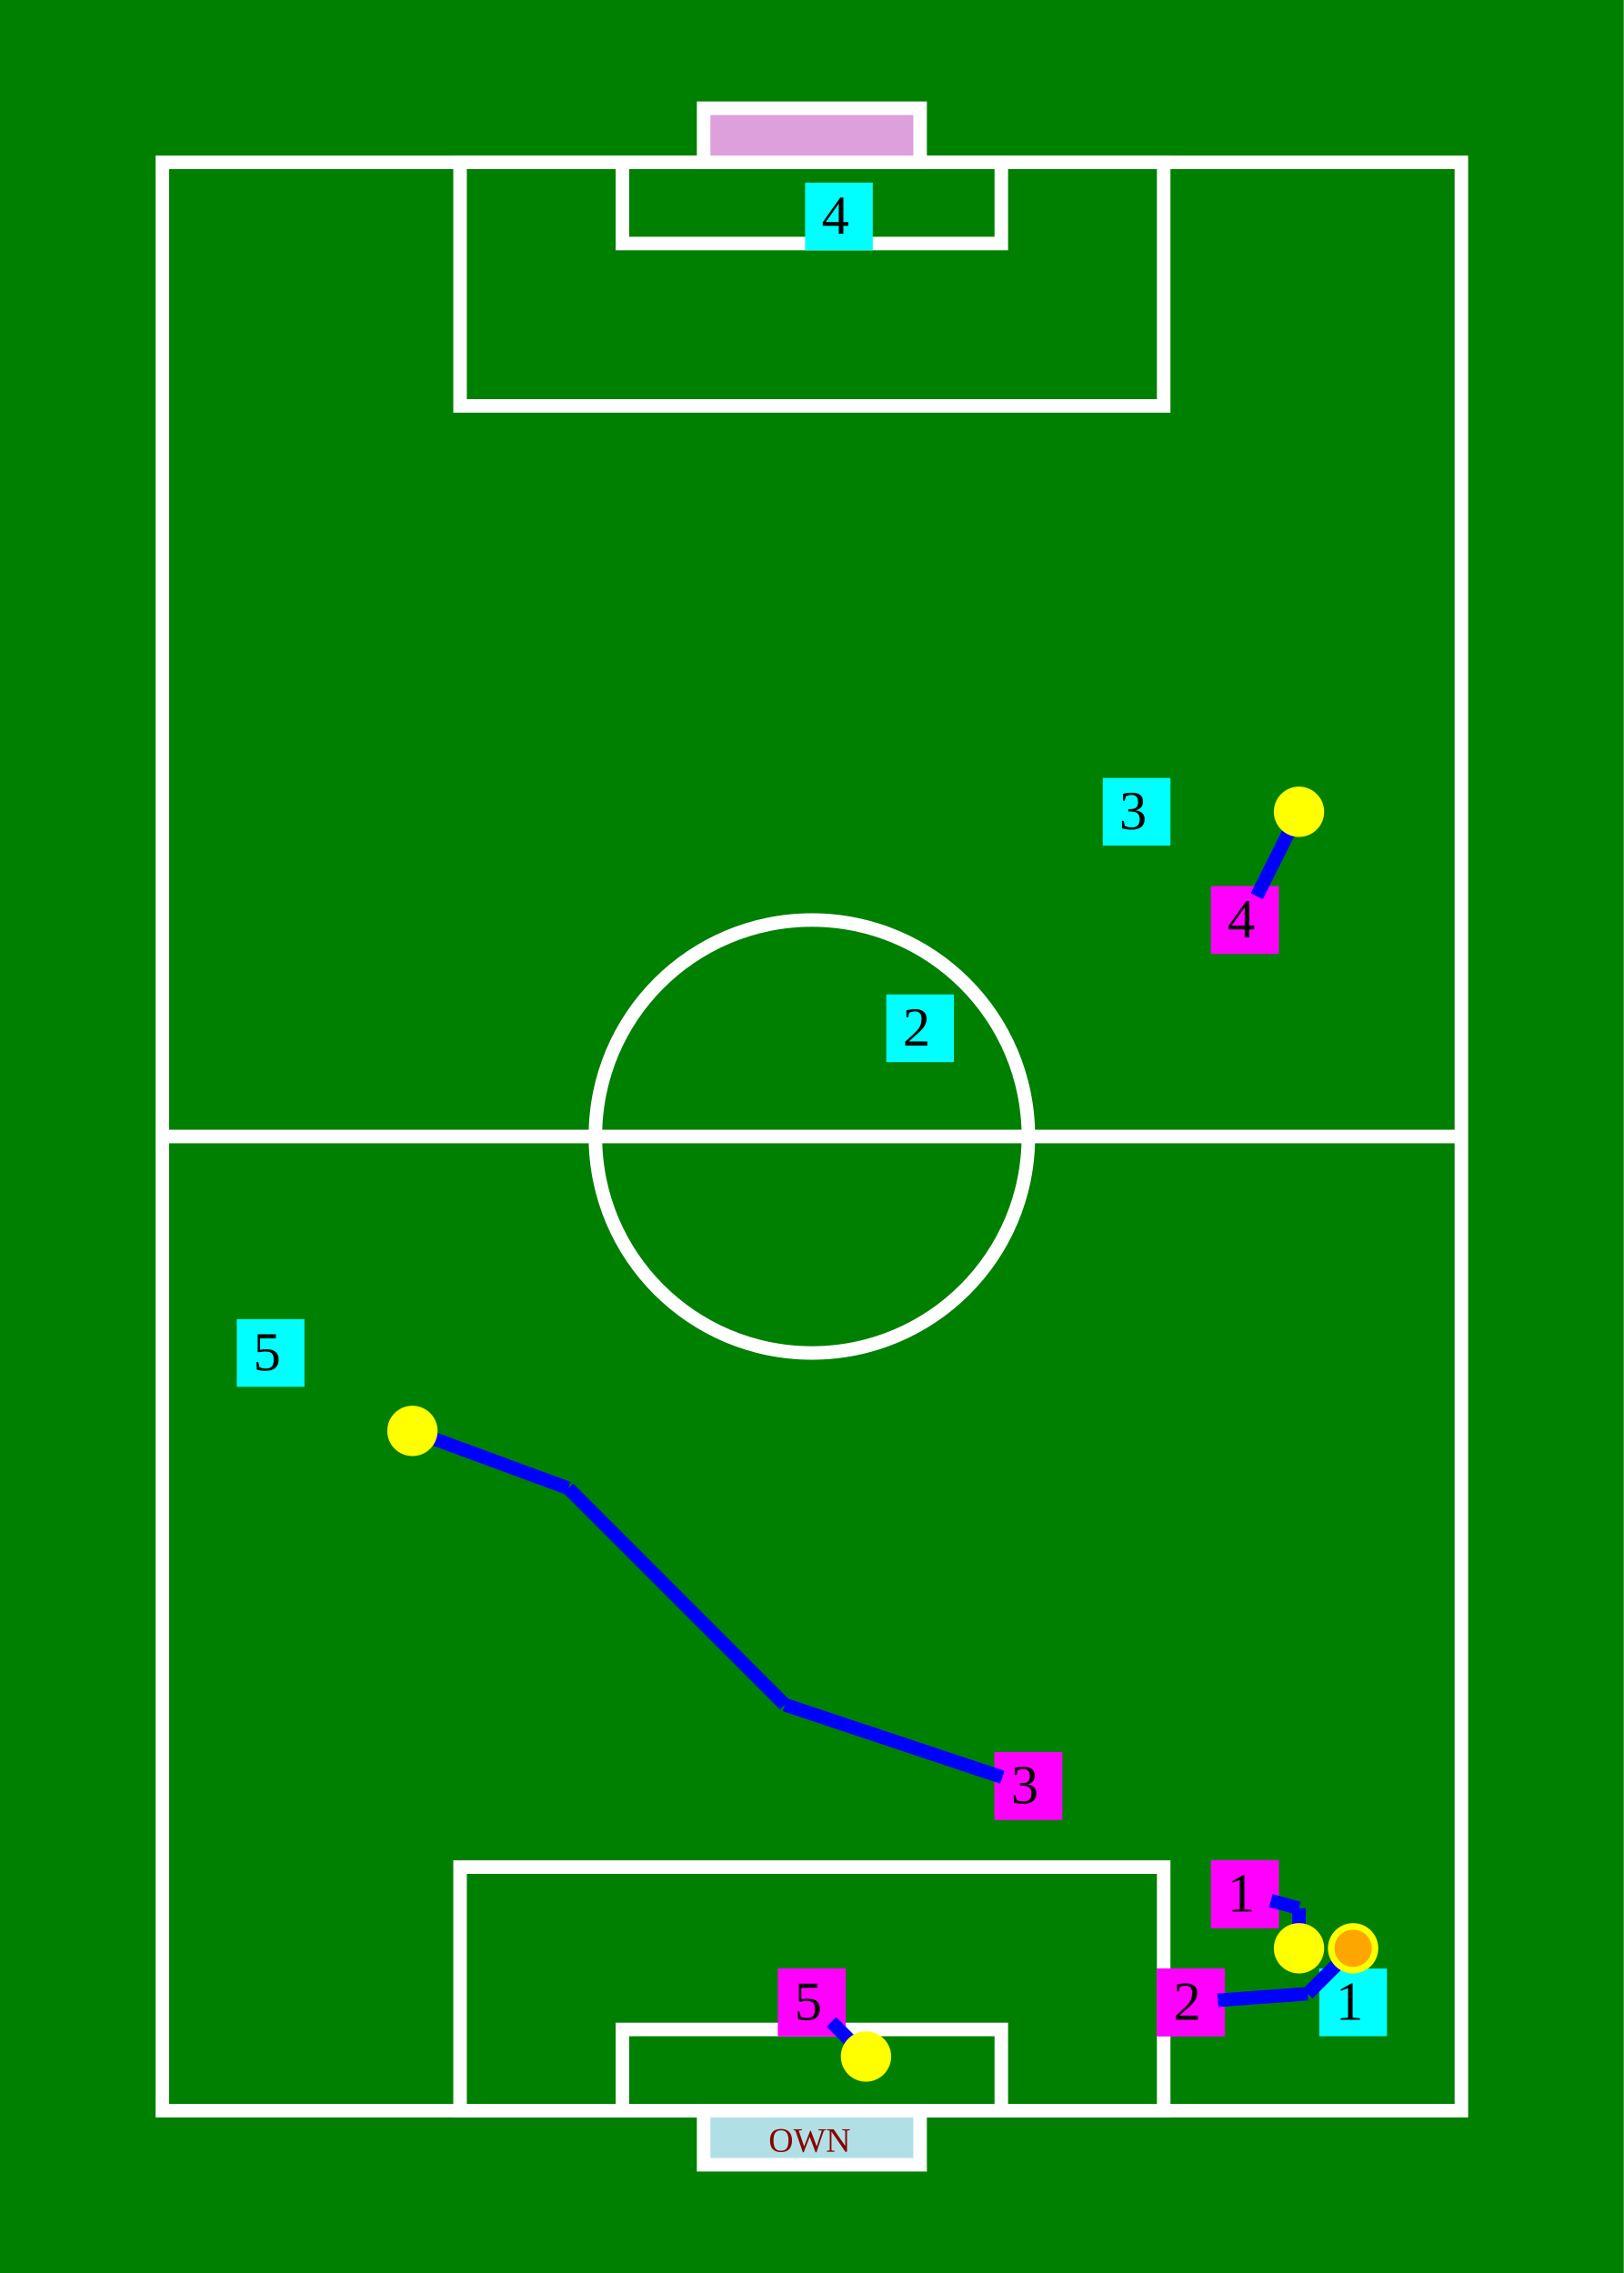
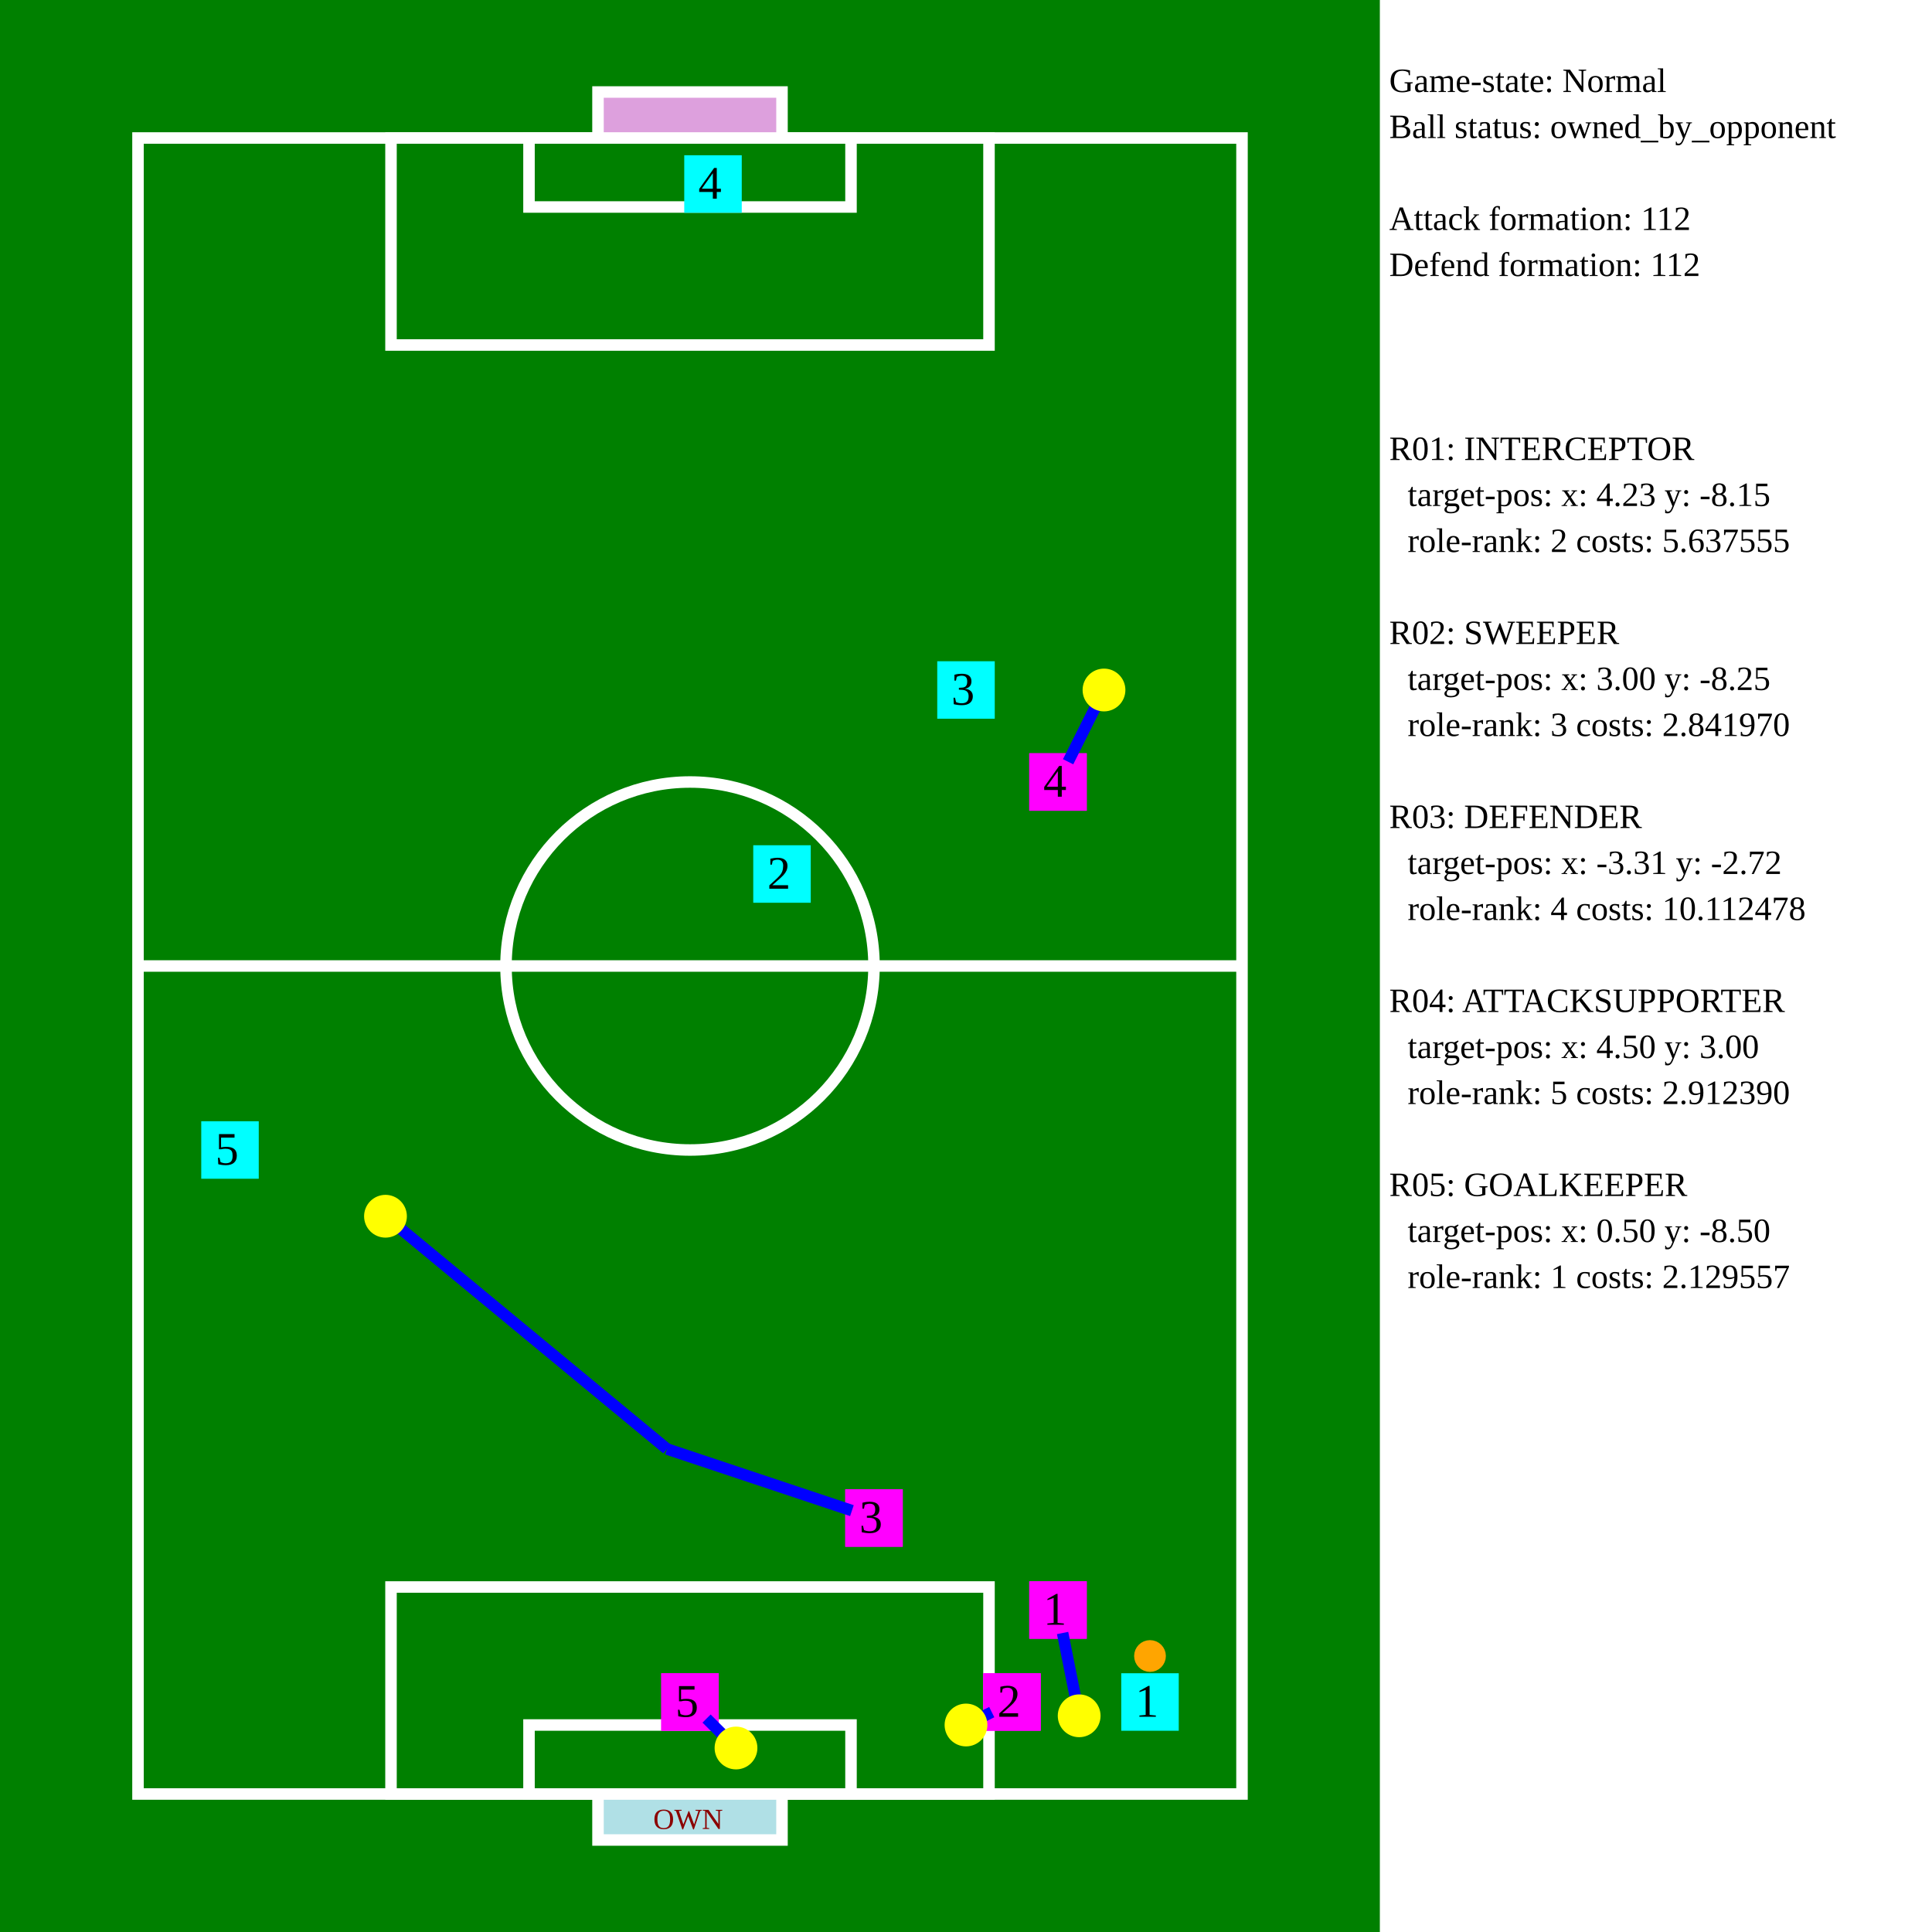
- <svg xmlns="http://www.w3.org/2000/svg" width="15.00cm" height="21.00cm" version="1.1">
+ <svg xmlns="http://www.w3.org/2000/svg" width="21.00cm" height="21.00cm" version="1.1">
  <rect x="0cm" y="0cm" width="15.00cm" height="21.00cm" fill="green" stroke-width="0.02cm" />
+   <rect x="15.00cm" y="0cm" width="6.00cm" height="21.00cm" fill="white" stroke-width="0.02cm" />
+   <text x="15.10cm" y="1.00cm" font-size="14" font-weight-absolute="bold" fill="black">Game-state: Normal</text>
+   <text x="15.10cm" y="1.50cm" font-size="14" font-weight-absolute="bold" fill="black">Ball status: owned_by_opponent</text>
+   <text x="15.10cm" y="2.50cm" font-size="14" font-weight-absolute="bold" fill="black">Attack formation: 112</text>
+   <text x="15.10cm" y="3.00cm" font-size="14" font-weight-absolute="bold" fill="black">Defend formation: 112</text>
+   <text x="15.10cm" y="5.00cm" font-size="14" font-weight-absolute="bold" fill="black">R01: INTERCEPTOR</text>
+   <text x="15.30cm" y="5.50cm" font-size="14" font-weight-absolute="bold" fill="black">target-pos: x: 4.23 y: -8.15</text>
+   <text x="15.30cm" y="6.00cm" font-size="14" font-weight-absolute="bold" fill="black">role-rank: 2 costs: 5.637555</text>
+   <text x="15.10cm" y="7.00cm" font-size="14" font-weight-absolute="bold" fill="black">R02: SWEEPER</text>
+   <text x="15.30cm" y="7.50cm" font-size="14" font-weight-absolute="bold" fill="black">target-pos: x: 3.00 y: -8.25</text>
+   <text x="15.30cm" y="8.00cm" font-size="14" font-weight-absolute="bold" fill="black">role-rank: 3 costs: 2.841970</text>
+   <text x="15.10cm" y="9.00cm" font-size="14" font-weight-absolute="bold" fill="black">R03: DEFENDER</text>
+   <text x="15.30cm" y="9.50cm" font-size="14" font-weight-absolute="bold" fill="black">target-pos: x: -3.31 y: -2.72</text>
+   <text x="15.30cm" y="10.00cm" font-size="14" font-weight-absolute="bold" fill="black">role-rank: 4 costs: 10.112478</text>
+   <text x="15.10cm" y="11.00cm" font-size="14" font-weight-absolute="bold" fill="black">R04: ATTACKSUPPORTER</text>
+   <text x="15.30cm" y="11.50cm" font-size="14" font-weight-absolute="bold" fill="black">target-pos: x: 4.50 y: 3.00</text>
+   <text x="15.30cm" y="12.00cm" font-size="14" font-weight-absolute="bold" fill="black">role-rank: 5 costs: 2.912390</text>
+   <text x="15.10cm" y="13.00cm" font-size="14" font-weight-absolute="bold" fill="black">R05: GOALKEEPER</text>
+   <text x="15.30cm" y="13.50cm" font-size="14" font-weight-absolute="bold" fill="black">target-pos: x: 0.50 y: -8.50</text>
+   <text x="15.30cm" y="14.00cm" font-size="14" font-weight-absolute="bold" fill="black">role-rank: 1 costs: 2.129557</text>
  <rect x="1.50cm" y="1.50cm" width="12.00cm" height="18.00cm" fill="none" stroke="white" stroke-width="0.125cm" />
  <line x1="1.50cm" y1="10.50cm" x2="13.50cm" y2="10.50cm" stroke-width="0.125cm" stroke="white" />
  <circle cx="7.50cm" cy="10.50cm" r="2.00cm" fill="none" stroke="white" stroke-width="0.125cm" />
  <rect x="4.25cm" y="1.50cm" width="6.50cm" height="2.25cm" fill="green" stroke="white" stroke-width="0.125cm" />
  <rect x="4.25cm" y="17.25cm" width="6.50cm" height="2.25cm" fill="green" stroke="white" stroke-width="0.125cm" />
  <rect x="5.75cm" y="1.50cm" width="3.50cm" height="0.75cm" fill="green" stroke="white" stroke-width="0.125cm" />
  <rect x="5.75cm" y="18.75cm" width="3.50cm" height="0.75cm" fill="green" stroke="white" stroke-width="0.125cm" />
  <rect x="6.50cm" y="1.00cm" width="2.00cm" height="0.50cm" fill="plum" stroke="white" stroke-width="0.125cm" />
  <rect x="6.50cm" y="19.50cm" width="2.00cm" height="0.50cm" fill="powderblue" stroke="white" stroke-width="0.125cm" />
  <text x="7.10cm" y="19.88cm" fill="darkred">OWN</text>
  <rect x="12.25cm" y="18.25cm" width="0.50cm" height="0.50cm" fill="cyan" stroke="cyan" stroke-width="0.125cm" />
  <text x="12.34cm" y="18.66cm" font-size="large" font-weight-absolute="bold" fill="black">1</text>
  <rect x="8.25cm" y="9.25cm" width="0.50cm" height="0.50cm" fill="cyan" stroke="cyan" stroke-width="0.125cm" />
  <text x="8.34cm" y="9.66cm" font-size="large" font-weight-absolute="bold" fill="black">2</text>
  <rect x="10.25cm" y="7.25cm" width="0.50cm" height="0.50cm" fill="cyan" stroke="cyan" stroke-width="0.125cm" />
  <text x="10.34cm" y="7.66cm" font-size="large" font-weight-absolute="bold" fill="black">3</text>
  <rect x="7.50cm" y="1.75cm" width="0.50cm" height="0.50cm" fill="cyan" stroke="cyan" stroke-width="0.125cm" />
  <text x="7.59cm" y="2.16cm" font-size="large" font-weight-absolute="bold" fill="black">4</text>
  <rect x="2.25cm" y="12.25cm" width="0.50cm" height="0.50cm" fill="cyan" stroke="cyan" stroke-width="0.125cm" />
  <text x="2.34cm" y="12.66cm" font-size="large" font-weight-absolute="bold" fill="black">5</text>
  <rect x="11.25cm" y="17.25cm" width="0.50cm" height="0.50cm" fill="magenta" stroke="magenta" stroke-width="0.125cm" />
  <rect x="10.75cm" y="18.25cm" width="0.50cm" height="0.50cm" fill="magenta" stroke="magenta" stroke-width="0.125cm" />
  <rect x="9.25cm" y="16.25cm" width="0.50cm" height="0.50cm" fill="magenta" stroke="magenta" stroke-width="0.125cm" />
  <rect x="11.25cm" y="8.25cm" width="0.50cm" height="0.50cm" fill="magenta" stroke="magenta" stroke-width="0.125cm" />
  <rect x="7.25cm" y="18.25cm" width="0.50cm" height="0.50cm" fill="magenta" stroke="magenta" stroke-width="0.125cm" />
  <rect x="11.25cm" y="17.25cm" width="0.50cm" height="0.50cm" fill="magenta" stroke="magenta" stroke-width="0.125cm" />
-   <line x1="11.74cm" y1="17.56cm" x2="12.00cm" y2="17.63cm" stroke-width="0.125cm" stroke="blue" />
-   <line x1="12.00cm" y1="17.63cm" x2="12.00cm" y2="18.00cm" stroke-width="0.125cm" stroke="blue" />
-   <circle cx="12.00cm" cy="18.00cm" r="0.17cm" fill="yellow" stroke="yellow" stroke-width="0.125cm" />
+   <line x1="11.55cm" y1="17.75cm" x2="11.73cm" y2="18.65cm" stroke-width="0.125cm" stroke="blue" />
+   <circle cx="11.73cm" cy="18.65cm" r="0.17cm" fill="yellow" stroke="yellow" stroke-width="0.125cm" />
  <rect x="10.75cm" y="18.25cm" width="0.50cm" height="0.50cm" fill="magenta" stroke="magenta" stroke-width="0.125cm" />
-   <line x1="11.25cm" y1="18.48cm" x2="12.08cm" y2="18.42cm" stroke-width="0.125cm" stroke="blue" />
-   <line x1="12.08cm" y1="18.42cm" x2="12.50cm" y2="18.00cm" stroke-width="0.125cm" stroke="blue" />
-   <circle cx="12.50cm" cy="18.00cm" r="0.17cm" fill="yellow" stroke="yellow" stroke-width="0.125cm" />
+   <line x1="10.78cm" y1="18.61cm" x2="10.50cm" y2="18.75cm" stroke-width="0.125cm" stroke="blue" />
+   <circle cx="10.50cm" cy="18.75cm" r="0.17cm" fill="yellow" stroke="yellow" stroke-width="0.125cm" />
  <rect x="9.25cm" y="16.25cm" width="0.50cm" height="0.50cm" fill="magenta" stroke="magenta" stroke-width="0.125cm" />
  <line x1="9.26cm" y1="16.42cm" x2="7.25cm" y2="15.75cm" stroke-width="0.125cm" stroke="blue" />
-   <line x1="7.25cm" y1="15.75cm" x2="5.25cm" y2="13.75cm" stroke-width="0.125cm" stroke="blue" />
-   <line x1="5.25cm" y1="13.75cm" x2="3.81cm" y2="13.22cm" stroke-width="0.125cm" stroke="blue" />
-   <circle cx="3.81cm" cy="13.22cm" r="0.17cm" fill="yellow" stroke="yellow" stroke-width="0.125cm" />
+   <line x1="7.25cm" y1="15.75cm" x2="4.19cm" y2="13.22cm" stroke-width="0.125cm" stroke="blue" />
+   <circle cx="4.19cm" cy="13.22cm" r="0.17cm" fill="yellow" stroke="yellow" stroke-width="0.125cm" />
  <rect x="11.25cm" y="8.25cm" width="0.50cm" height="0.50cm" fill="magenta" stroke="magenta" stroke-width="0.125cm" />
  <line x1="11.61cm" y1="8.28cm" x2="12.00cm" y2="7.50cm" stroke-width="0.125cm" stroke="blue" />
  <circle cx="12.00cm" cy="7.50cm" r="0.17cm" fill="yellow" stroke="yellow" stroke-width="0.125cm" />
  <rect x="7.25cm" y="18.25cm" width="0.50cm" height="0.50cm" fill="magenta" stroke="magenta" stroke-width="0.125cm" />
  <line x1="7.68cm" y1="18.68cm" x2="8.00cm" y2="19.00cm" stroke-width="0.125cm" stroke="blue" />
  <circle cx="8.00cm" cy="19.00cm" r="0.17cm" fill="yellow" stroke="yellow" stroke-width="0.125cm" />
  <text x="11.34cm" y="17.66cm" font-size="large" font-weight-absolute="bold" fill="black">1</text>
  <text x="10.84cm" y="18.66cm" font-size="large" font-weight-absolute="bold" fill="black">2</text>
  <text x="9.34cm" y="16.66cm" font-size="large" font-weight-absolute="bold" fill="black">3</text>
  <text x="11.34cm" y="8.66cm" font-size="large" font-weight-absolute="bold" fill="black">4</text>
  <text x="7.34cm" y="18.66cm" font-size="large" font-weight-absolute="bold" fill="black">5</text>
  <circle cx="12.50cm" cy="18.00cm" r="0.11cm" fill="orange" stroke="orange" stroke-width="0.125cm" />
</svg>
